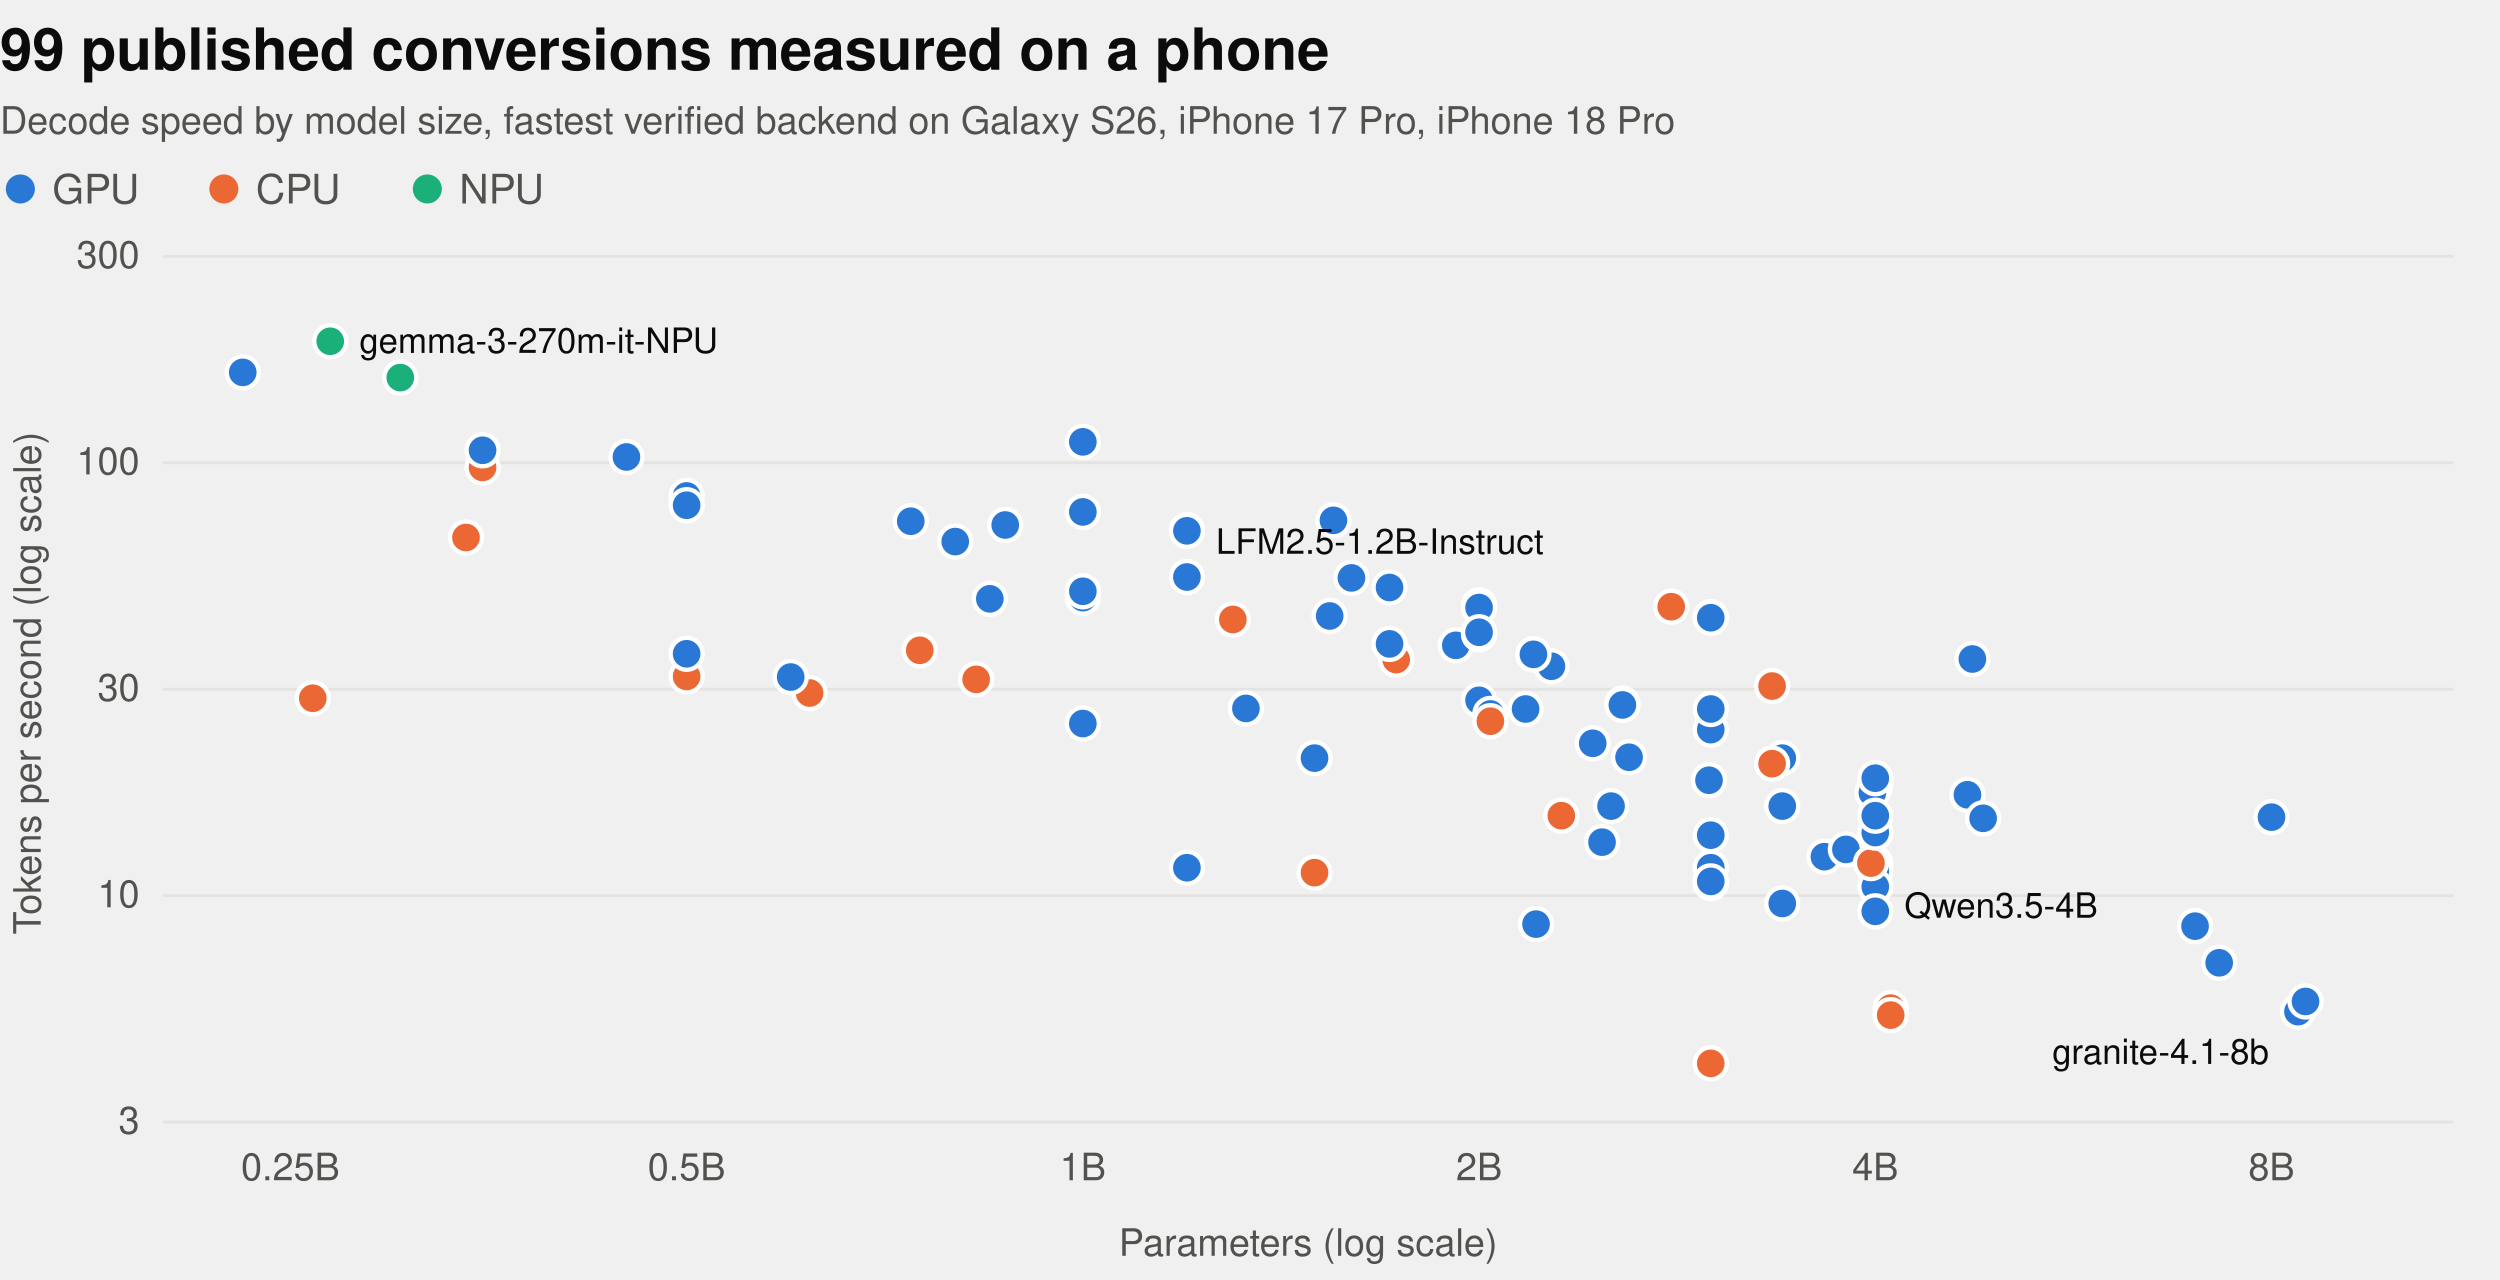
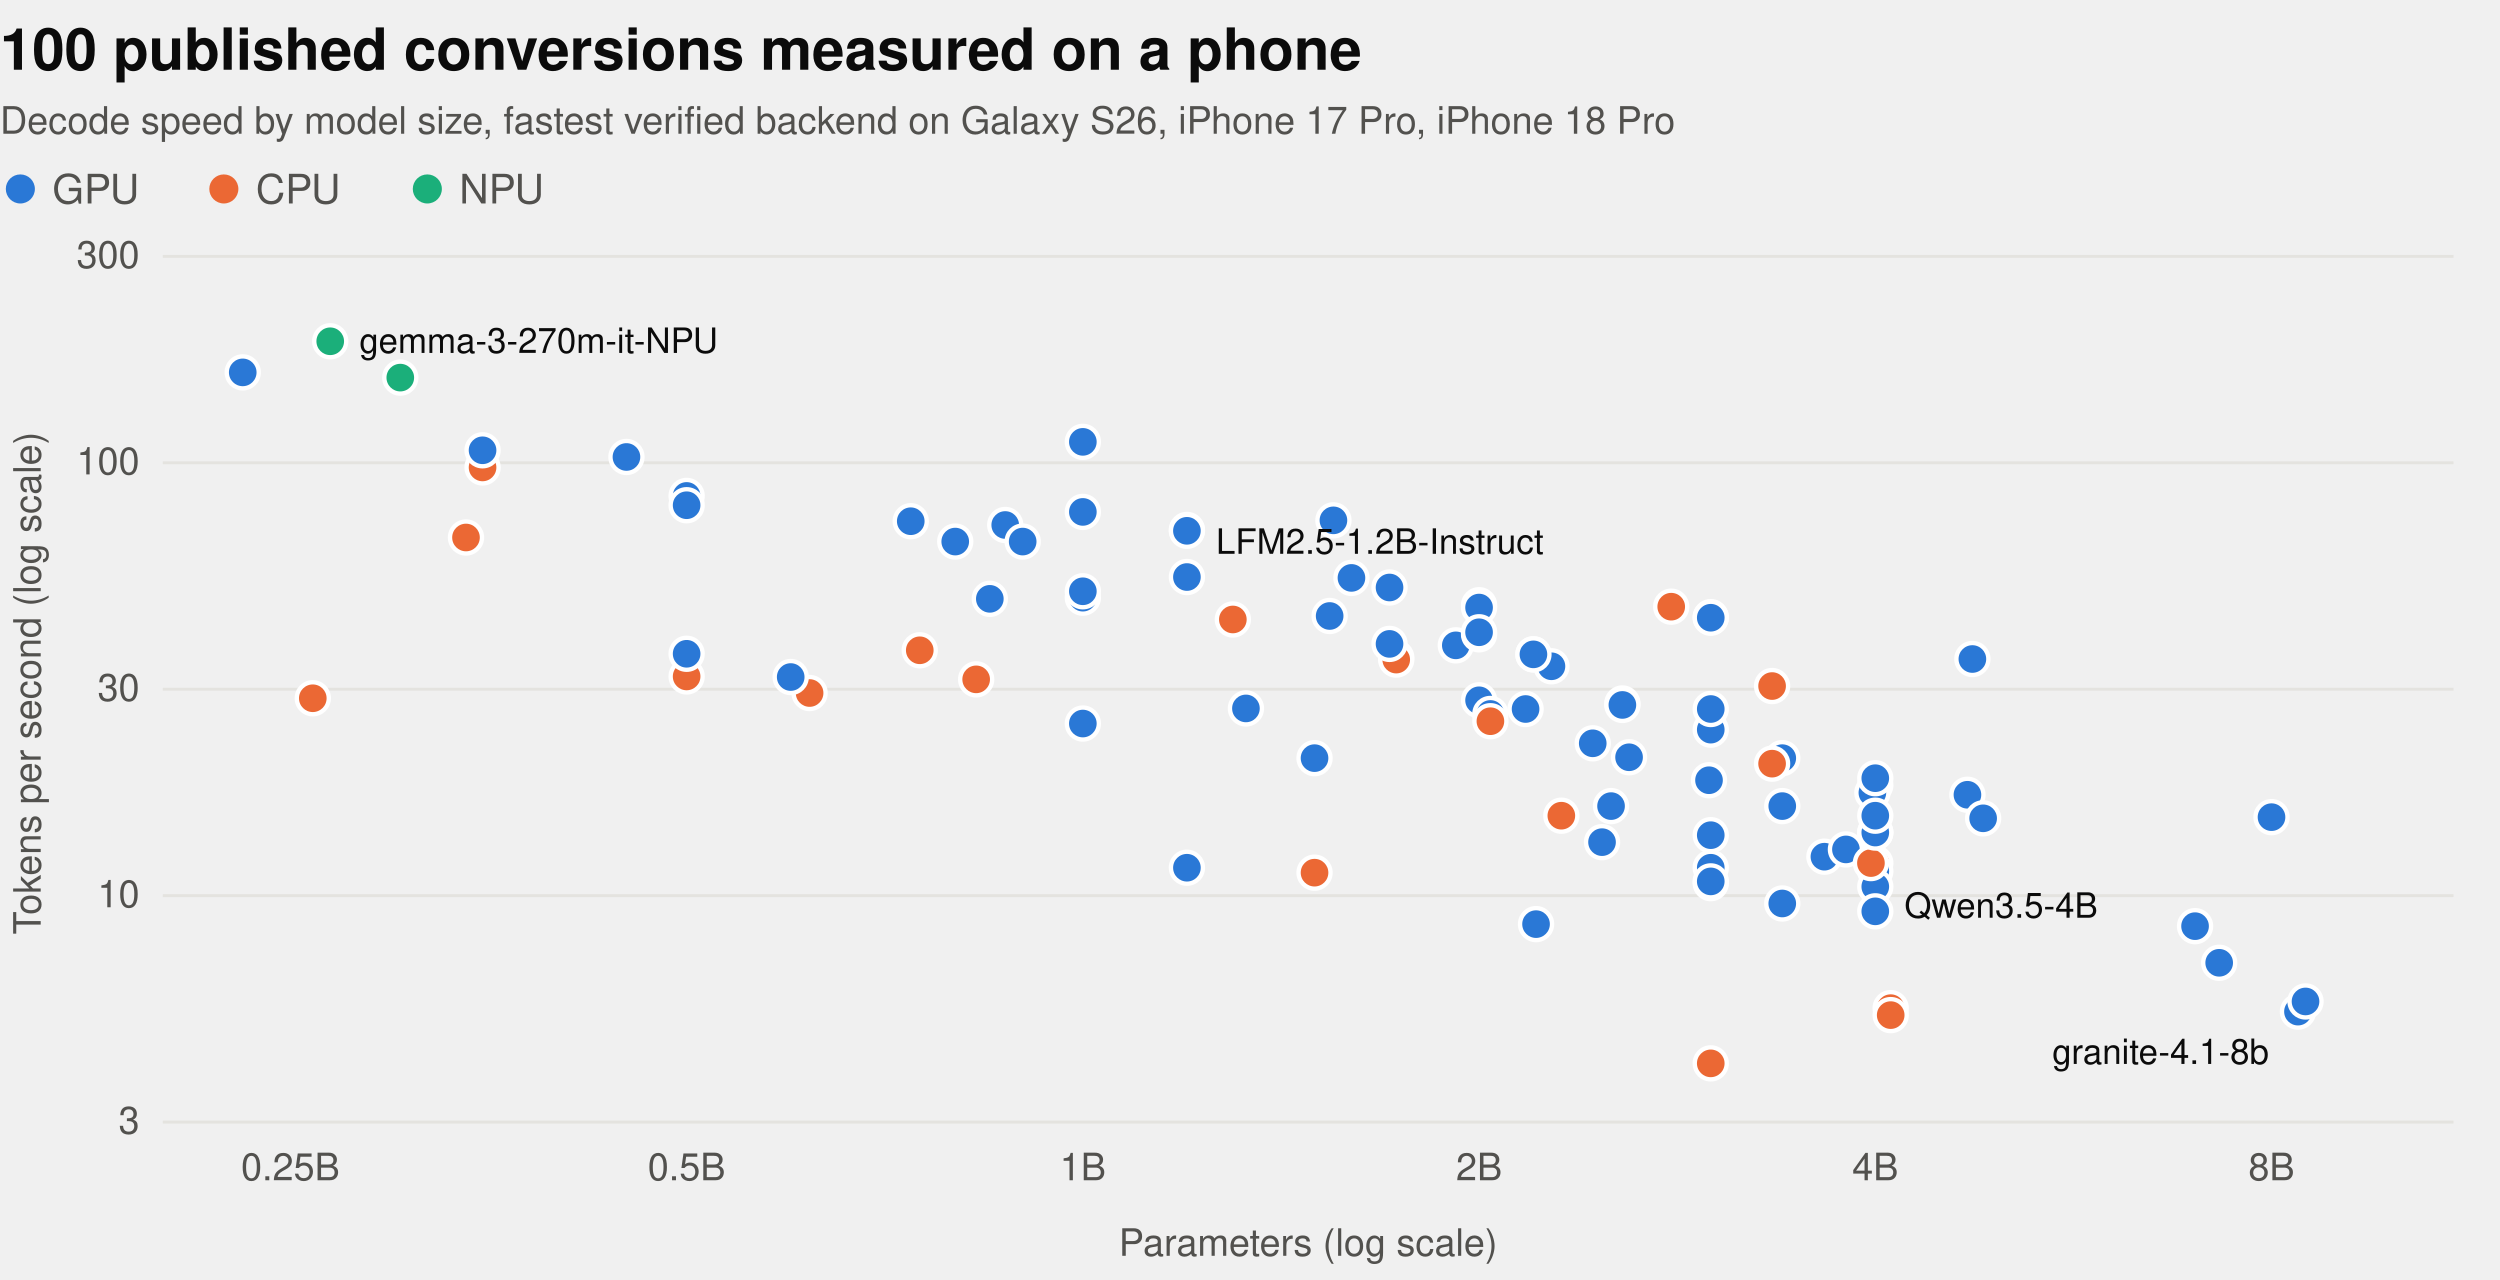
<svg xmlns="http://www.w3.org/2000/svg" viewBox="0 0 860 440" width="860" height="440" role="img" aria-labelledby="t d" font-family="-apple-system, BlinkMacSystemFont, 'Segoe UI', Helvetica, Arial, sans-serif">
-   <text x="0.0" y="24.0" font-size="20" font-weight="600" fill="#0b0b0b" text-anchor="start">99 published conversions measured on a phone</text>
+   <text x="0.0" y="24.0" font-size="20" font-weight="600" fill="#0b0b0b" text-anchor="start">100 published conversions measured on a phone</text>
  <text x="0.0" y="46.0" font-size="13" font-weight="400" fill="#52514e" text-anchor="start">Decode speed by model size, fastest verified backend on Galaxy S26, iPhone 17 Pro, iPhone 18 Pro</text>
  <circle cx="7" cy="65" r="5" fill="#2a78d6" />
  <text x="18.0" y="70.0" font-size="14" font-weight="400" fill="#52514e" text-anchor="start">GPU</text>
  <circle cx="77" cy="65" r="5" fill="#eb6834" />
  <text x="88.0" y="70.0" font-size="14" font-weight="400" fill="#52514e" text-anchor="start">CPU</text>
  <circle cx="147" cy="65" r="5" fill="#1baf7a" />
  <text x="158.0" y="70.0" font-size="14" font-weight="400" fill="#52514e" text-anchor="start">NPU</text>
  <line x1="56" x2="844" y1="386.0" y2="386.0" stroke="#e4e3df" />
  <text x="48.0" y="390.0" font-size="13" font-weight="400" fill="#52514e" text-anchor="end">3</text>
  <line x1="56" x2="844" y1="308.1" y2="308.1" stroke="#e4e3df" />
  <text x="48.0" y="312.1" font-size="13" font-weight="400" fill="#52514e" text-anchor="end">10</text>
  <line x1="56" x2="844" y1="237.1" y2="237.1" stroke="#e4e3df" />
  <text x="48.0" y="241.1" font-size="13" font-weight="400" fill="#52514e" text-anchor="end">30</text>
  <line x1="56" x2="844" y1="159.2" y2="159.2" stroke="#e4e3df" />
  <text x="48.0" y="163.2" font-size="13" font-weight="400" fill="#52514e" text-anchor="end">100</text>
  <line x1="56" x2="844" y1="88.2" y2="88.2" stroke="#e4e3df" />
  <text x="48.0" y="92.2" font-size="13" font-weight="400" fill="#52514e" text-anchor="end">300</text>
  <text x="99.9" y="406.0" font-size="13" font-weight="400" fill="#52514e" text-anchor="middle">0.25B</text>
  <text x="236.2" y="406.0" font-size="13" font-weight="400" fill="#52514e" text-anchor="middle">0.5B</text>
  <text x="372.5" y="406.0" font-size="13" font-weight="400" fill="#52514e" text-anchor="middle">1B</text>
  <text x="508.8" y="406.0" font-size="13" font-weight="400" fill="#52514e" text-anchor="middle">2B</text>
  <text x="645.1" y="406.0" font-size="13" font-weight="400" fill="#52514e" text-anchor="middle">4B</text>
  <text x="781.4" y="406.0" font-size="13" font-weight="400" fill="#52514e" text-anchor="middle">8B</text>
  <text x="450.0" y="432.0" font-size="13" font-weight="400" fill="#52514e" text-anchor="middle">Parameters (log scale)</text>
  <text transform="translate(14 235.0) rotate(-90)" font-size="13" fill="#52514e" text-anchor="middle">Tokens per second (log scale)</text>
  <circle cx="83.5" cy="128.1" r="5.5" fill="#2a78d6" stroke="#ffffff" stroke-width="1.5" />
  <circle cx="113.6" cy="117.4" r="5.5" fill="#1baf7a" stroke="#ffffff" stroke-width="1.5" />
  <circle cx="137.7" cy="129.9" r="5.5" fill="#1baf7a" stroke="#ffffff" stroke-width="1.5" />
  <circle cx="166.0" cy="160.8" r="5.5" fill="#eb6834" stroke="#ffffff" stroke-width="1.5" />
  <circle cx="166.0" cy="154.9" r="5.5" fill="#2a78d6" stroke="#ffffff" stroke-width="1.5" />
  <circle cx="236.2" cy="232.7" r="5.5" fill="#eb6834" stroke="#ffffff" stroke-width="1.5" />
  <circle cx="236.2" cy="224.9" r="5.5" fill="#2a78d6" stroke="#ffffff" stroke-width="1.5" />
  <circle cx="313.3" cy="179.3" r="5.5" fill="#2a78d6" stroke="#ffffff" stroke-width="1.5" />
  <circle cx="372.5" cy="248.9" r="5.5" fill="#2a78d6" stroke="#ffffff" stroke-width="1.5" />
  <circle cx="372.5" cy="205.6" r="5.5" fill="#2a78d6" stroke="#ffffff" stroke-width="1.5" />
  <circle cx="372.5" cy="203.4" r="5.5" fill="#2a78d6" stroke="#ffffff" stroke-width="1.5" />
  <circle cx="408.3" cy="198.5" r="5.5" fill="#2a78d6" stroke="#ffffff" stroke-width="1.5" />
  <circle cx="408.3" cy="182.3" r="5.5" fill="#2a78d6" stroke="#ffffff" stroke-width="1.5" />
  <circle cx="408.3" cy="298.5" r="5.5" fill="#2a78d6" stroke="#ffffff" stroke-width="1.5" />
  <circle cx="428.6" cy="243.7" r="5.5" fill="#2a78d6" stroke="#ffffff" stroke-width="1.5" />
  <circle cx="452.2" cy="300.2" r="5.5" fill="#eb6834" stroke="#ffffff" stroke-width="1.5" />
  <circle cx="452.2" cy="260.8" r="5.5" fill="#2a78d6" stroke="#ffffff" stroke-width="1.5" />
  <circle cx="457.4" cy="211.9" r="5.5" fill="#2a78d6" stroke="#ffffff" stroke-width="1.5" />
  <circle cx="480.3" cy="226.2" r="5.5" fill="#eb6834" stroke="#ffffff" stroke-width="1.5" />
  <circle cx="480.3" cy="226.9" r="5.5" fill="#eb6834" stroke="#ffffff" stroke-width="1.5" />
  <circle cx="558.1" cy="242.0" r="5.5" fill="#2a78d6" stroke="#ffffff" stroke-width="1.5" />
  <circle cx="558.1" cy="242.5" r="5.5" fill="#2a78d6" stroke="#ffffff" stroke-width="1.5" />
  <circle cx="587.9" cy="268.4" r="5.5" fill="#2a78d6" stroke="#ffffff" stroke-width="1.5" />
  <circle cx="588.5" cy="298.5" r="5.5" fill="#2a78d6" stroke="#ffffff" stroke-width="1.5" />
  <circle cx="588.5" cy="212.3" r="5.5" fill="#2a78d6" stroke="#ffffff" stroke-width="1.5" />
  <circle cx="613.1" cy="260.8" r="5.5" fill="#2a78d6" stroke="#ffffff" stroke-width="1.5" />
  <circle cx="613.1" cy="277.3" r="5.5" fill="#2a78d6" stroke="#ffffff" stroke-width="1.5" />
  <circle cx="645.1" cy="296.9" r="5.5" fill="#eb6834" stroke="#ffffff" stroke-width="1.5" />
  <circle cx="645.1" cy="286.4" r="5.5" fill="#2a78d6" stroke="#ffffff" stroke-width="1.5" />
  <circle cx="645.1" cy="270.1" r="5.5" fill="#2a78d6" stroke="#ffffff" stroke-width="1.5" />
  <circle cx="645.1" cy="299.7" r="5.5" fill="#2a78d6" stroke="#ffffff" stroke-width="1.5" />
  <circle cx="645.1" cy="305.0" r="5.5" fill="#2a78d6" stroke="#ffffff" stroke-width="1.5" />
  <circle cx="790.5" cy="348.0" r="5.5" fill="#2a78d6" stroke="#ffffff" stroke-width="1.5" />
  <circle cx="793.1" cy="344.5" r="5.5" fill="#2a78d6" stroke="#ffffff" stroke-width="1.5" />
  <circle cx="278.5" cy="238.4" r="5.5" fill="#eb6834" stroke="#ffffff" stroke-width="1.5" />
  <circle cx="408.3" cy="182.6" r="5.5" fill="#2a78d6" stroke="#ffffff" stroke-width="1.5" />
  <circle cx="478.0" cy="221.5" r="5.5" fill="#2a78d6" stroke="#ffffff" stroke-width="1.5" />
  <circle cx="478.0" cy="202.1" r="5.5" fill="#2a78d6" stroke="#ffffff" stroke-width="1.5" />
  <circle cx="554.2" cy="277.3" r="5.5" fill="#2a78d6" stroke="#ffffff" stroke-width="1.5" />
  <circle cx="560.4" cy="260.5" r="5.5" fill="#2a78d6" stroke="#ffffff" stroke-width="1.5" />
  <circle cx="588.5" cy="287.3" r="5.5" fill="#2a78d6" stroke="#ffffff" stroke-width="1.5" />
  <circle cx="588.5" cy="303.8" r="5.5" fill="#2a78d6" stroke="#ffffff" stroke-width="1.5" />
  <circle cx="588.5" cy="365.8" r="5.5" fill="#eb6834" stroke="#ffffff" stroke-width="1.5" />
  <circle cx="588.5" cy="212.5" r="5.5" fill="#2a78d6" stroke="#ffffff" stroke-width="1.5" />
  <circle cx="588.5" cy="251.0" r="5.5" fill="#2a78d6" stroke="#ffffff" stroke-width="1.5" />
  <circle cx="613.1" cy="310.8" r="5.5" fill="#2a78d6" stroke="#ffffff" stroke-width="1.5" />
  <circle cx="627.6" cy="294.7" r="5.5" fill="#2a78d6" stroke="#ffffff" stroke-width="1.5" />
  <circle cx="635.0" cy="292.2" r="5.5" fill="#2a78d6" stroke="#ffffff" stroke-width="1.5" />
  <circle cx="643.6" cy="296.9" r="5.5" fill="#eb6834" stroke="#ffffff" stroke-width="1.5" />
  <circle cx="644.1" cy="272.7" r="5.5" fill="#2a78d6" stroke="#ffffff" stroke-width="1.5" />
  <circle cx="645.1" cy="286.4" r="5.5" fill="#2a78d6" stroke="#ffffff" stroke-width="1.5" />
  <circle cx="645.1" cy="313.5" r="5.5" fill="#2a78d6" stroke="#ffffff" stroke-width="1.5" />
  <circle cx="645.1" cy="280.6" r="5.5" fill="#2a78d6" stroke="#ffffff" stroke-width="1.5" />
  <circle cx="650.4" cy="346.8" r="5.5" fill="#eb6834" stroke="#ffffff" stroke-width="1.5" />
  <circle cx="650.4" cy="349.2" r="5.5" fill="#eb6834" stroke="#ffffff" stroke-width="1.5" />
  <circle cx="755.1" cy="318.6" r="5.5" fill="#2a78d6" stroke="#ffffff" stroke-width="1.5" />
  <circle cx="763.4" cy="331.2" r="5.5" fill="#2a78d6" stroke="#ffffff" stroke-width="1.5" />
  <circle cx="781.4" cy="281.1" r="5.5" fill="#2a78d6" stroke="#ffffff" stroke-width="1.5" />
  <circle cx="107.6" cy="240.2" r="5.5" fill="#eb6834" stroke="#ffffff" stroke-width="1.5" />
  <circle cx="215.5" cy="157.2" r="5.5" fill="#2a78d6" stroke="#ffffff" stroke-width="1.5" />
  <circle cx="236.2" cy="170.6" r="5.5" fill="#2a78d6" stroke="#ffffff" stroke-width="1.5" />
  <circle cx="236.2" cy="173.8" r="5.5" fill="#2a78d6" stroke="#ffffff" stroke-width="1.5" />
  <circle cx="328.6" cy="186.3" r="5.5" fill="#2a78d6" stroke="#ffffff" stroke-width="1.5" />
  <circle cx="340.5" cy="206.0" r="5.5" fill="#2a78d6" stroke="#ffffff" stroke-width="1.5" />
  <circle cx="345.8" cy="180.6" r="5.5" fill="#2a78d6" stroke="#ffffff" stroke-width="1.5" />
+   <circle cx="351.8" cy="186.3" r="5.5" fill="#2a78d6" stroke="#ffffff" stroke-width="1.5" />
  <circle cx="372.5" cy="152.0" r="5.5" fill="#2a78d6" stroke="#ffffff" stroke-width="1.5" />
  <circle cx="372.5" cy="176.1" r="5.5" fill="#2a78d6" stroke="#ffffff" stroke-width="1.5" />
  <circle cx="424.1" cy="213.1" r="5.5" fill="#eb6834" stroke="#ffffff" stroke-width="1.5" />
  <circle cx="458.7" cy="179.0" r="5.5" fill="#2a78d6" stroke="#ffffff" stroke-width="1.5" />
  <circle cx="464.9" cy="198.8" r="5.5" fill="#2a78d6" stroke="#ffffff" stroke-width="1.5" />
  <circle cx="500.8" cy="222.0" r="5.5" fill="#2a78d6" stroke="#ffffff" stroke-width="1.5" />
  <circle cx="508.8" cy="208.2" r="5.5" fill="#2a78d6" stroke="#ffffff" stroke-width="1.5" />
  <circle cx="508.8" cy="218.2" r="5.5" fill="#2a78d6" stroke="#ffffff" stroke-width="1.5" />
  <circle cx="508.8" cy="240.9" r="5.5" fill="#2a78d6" stroke="#ffffff" stroke-width="1.5" />
  <circle cx="508.8" cy="209.0" r="5.5" fill="#2a78d6" stroke="#ffffff" stroke-width="1.5" />
  <circle cx="527.5" cy="225.1" r="5.5" fill="#2a78d6" stroke="#ffffff" stroke-width="1.5" />
  <circle cx="533.7" cy="229.2" r="5.5" fill="#2a78d6" stroke="#ffffff" stroke-width="1.5" />
  <circle cx="547.9" cy="255.7" r="5.5" fill="#2a78d6" stroke="#ffffff" stroke-width="1.5" />
  <circle cx="551.1" cy="289.7" r="5.5" fill="#2a78d6" stroke="#ffffff" stroke-width="1.5" />
  <circle cx="588.5" cy="243.9" r="5.5" fill="#2a78d6" stroke="#ffffff" stroke-width="1.5" />
  <circle cx="609.6" cy="262.7" r="5.5" fill="#eb6834" stroke="#ffffff" stroke-width="1.5" />
  <circle cx="609.6" cy="236.0" r="5.5" fill="#eb6834" stroke="#ffffff" stroke-width="1.5" />
  <circle cx="645.1" cy="267.7" r="5.5" fill="#2a78d6" stroke="#ffffff" stroke-width="1.5" />
  <circle cx="676.8" cy="273.4" r="5.5" fill="#2a78d6" stroke="#ffffff" stroke-width="1.5" />
  <circle cx="678.5" cy="226.7" r="5.5" fill="#2a78d6" stroke="#ffffff" stroke-width="1.5" />
  <circle cx="682.2" cy="281.5" r="5.5" fill="#2a78d6" stroke="#ffffff" stroke-width="1.5" />
  <circle cx="160.3" cy="184.9" r="5.5" fill="#eb6834" stroke="#ffffff" stroke-width="1.5" />
  <circle cx="272.0" cy="232.9" r="5.5" fill="#2a78d6" stroke="#ffffff" stroke-width="1.5" />
  <circle cx="316.4" cy="223.7" r="5.5" fill="#eb6834" stroke="#ffffff" stroke-width="1.5" />
  <circle cx="335.8" cy="233.7" r="5.5" fill="#eb6834" stroke="#ffffff" stroke-width="1.5" />
  <circle cx="508.8" cy="217.5" r="5.5" fill="#2a78d6" stroke="#ffffff" stroke-width="1.5" />
  <circle cx="512.7" cy="245.6" r="5.5" fill="#2a78d6" stroke="#ffffff" stroke-width="1.5" />
  <circle cx="512.7" cy="248.1" r="5.5" fill="#eb6834" stroke="#ffffff" stroke-width="1.5" />
  <circle cx="524.8" cy="243.9" r="5.5" fill="#2a78d6" stroke="#ffffff" stroke-width="1.5" />
  <circle cx="527.5" cy="225.1" r="5.5" fill="#2a78d6" stroke="#ffffff" stroke-width="1.5" />
  <circle cx="528.4" cy="317.9" r="5.5" fill="#2a78d6" stroke="#ffffff" stroke-width="1.5" />
  <circle cx="537.1" cy="280.6" r="5.5" fill="#eb6834" stroke="#ffffff" stroke-width="1.5" />
  <circle cx="574.9" cy="208.7" r="5.5" fill="#eb6834" stroke="#ffffff" stroke-width="1.5" />
  <circle cx="588.5" cy="303.2" r="5.5" fill="#2a78d6" stroke="#ffffff" stroke-width="1.5" />
  <text x="123.6" y="121.4" font-size="12" font-weight="400" fill="#0b0b0b" text-anchor="start">gemma-3-270m-it-NPU</text>
  <text x="418.3" y="190.5" font-size="12" font-weight="400" fill="#0b0b0b" text-anchor="start">LFM2.5-1.2B-Instruct</text>
  <text x="655.1" y="315.7" font-size="12" font-weight="400" fill="#0b0b0b" text-anchor="start">Qwen3.5-4B</text>
  <text x="780.5" y="366.0" font-size="12" font-weight="400" fill="#0b0b0b" text-anchor="end">granite-4.1-8b</text>
</svg>
